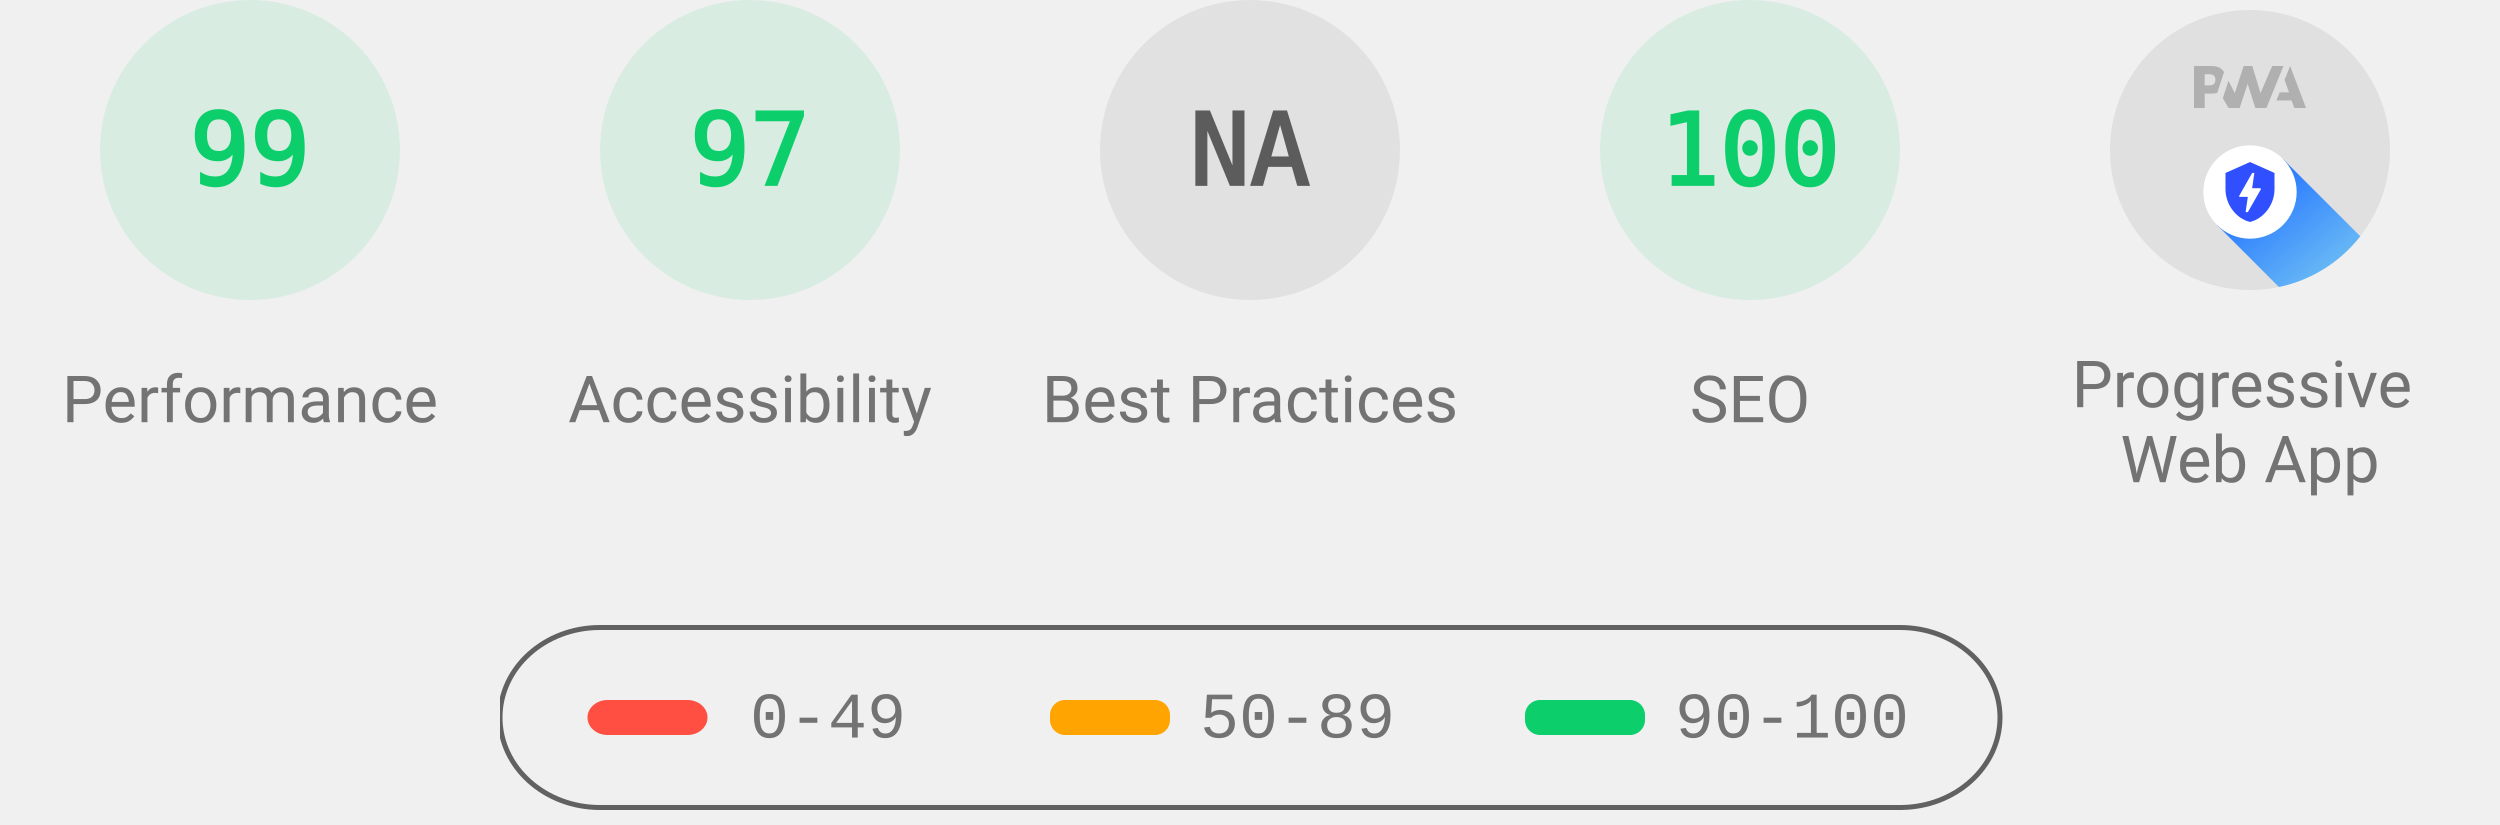
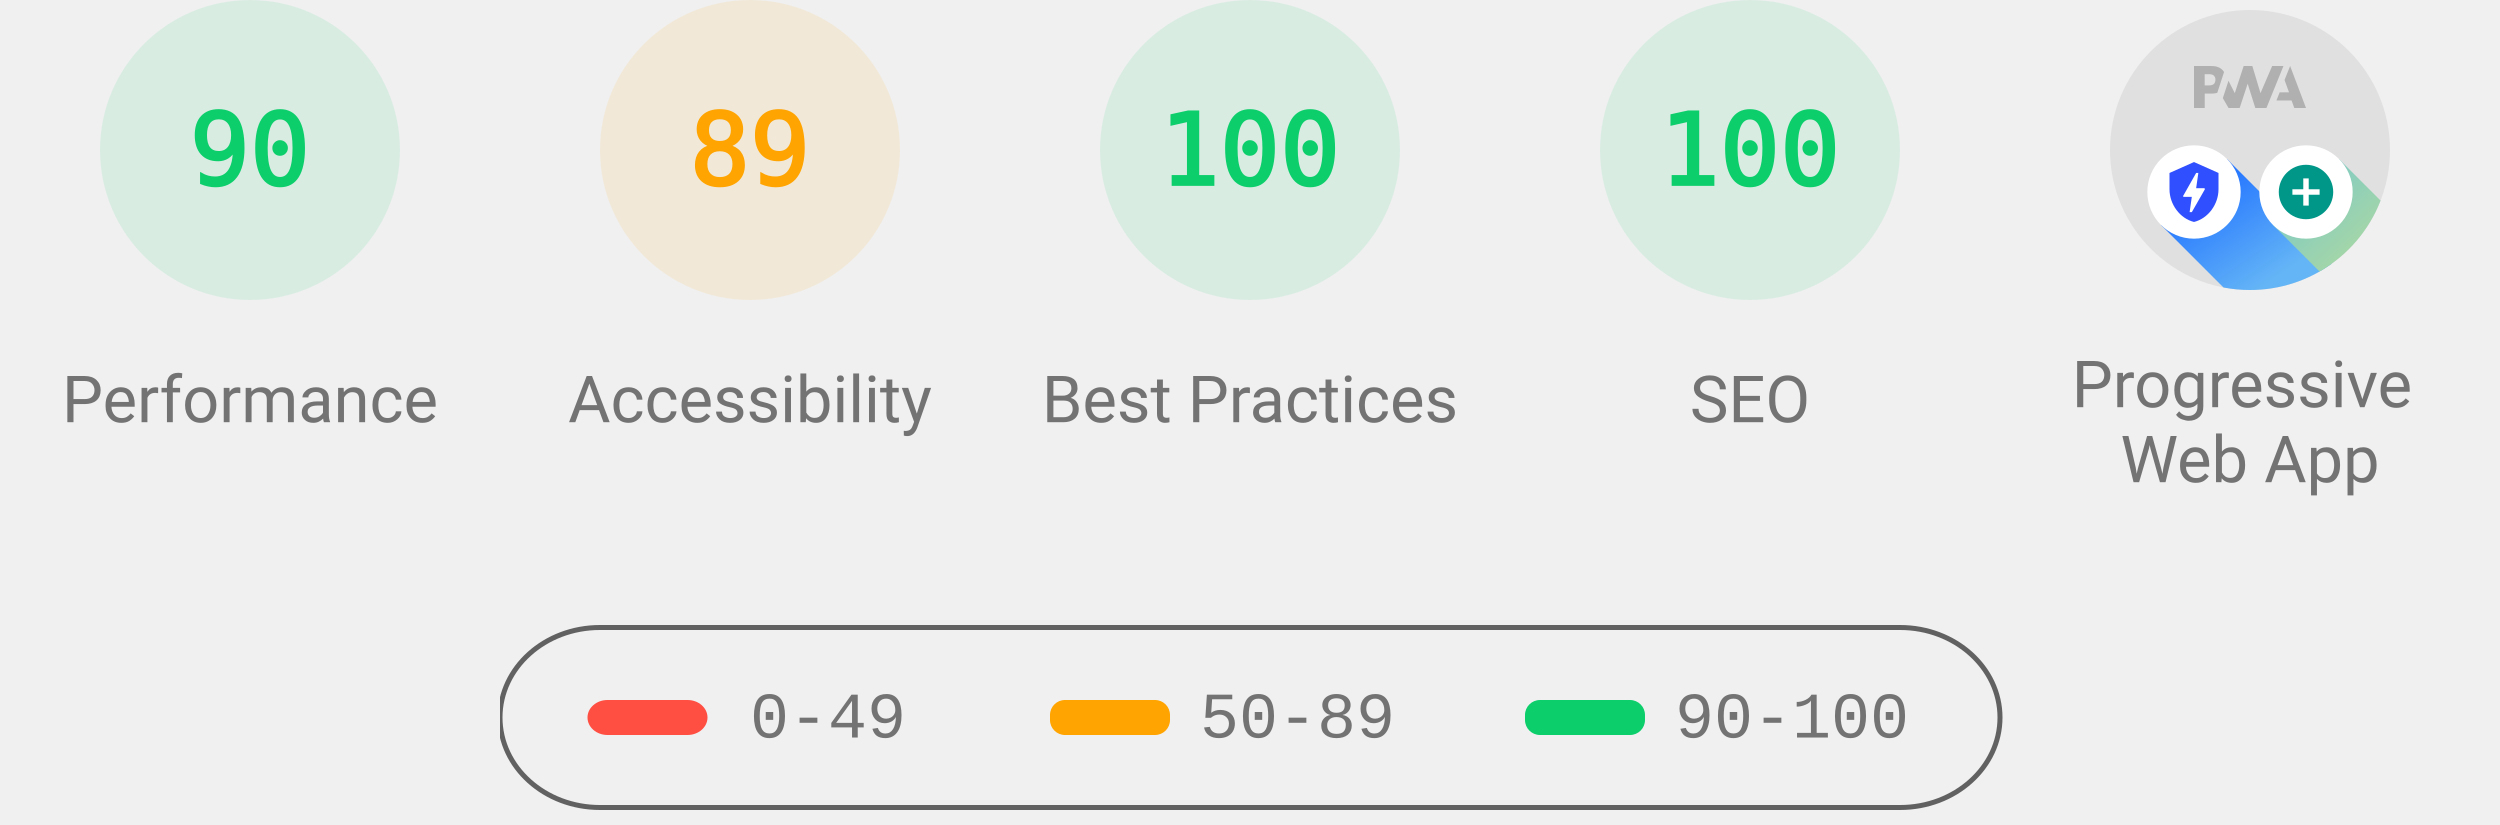
- <svg xmlns="http://www.w3.org/2000/svg" class="theme--agnostic" fill="none" width="1000" height="330">
-   <style>
- 			.gauge-base {
- 				opacity: 0.1
- 			}
- 
- 			.gauge-arc {
- 				fill: none;
- 				animation-delay: 250ms;
- 				stroke-linecap: round;
- 				transform: rotate(-90deg);
- 				transform-origin: 100px 60px;
- 				animation: load-gauge 1s ease forwards
- 			}
- 
- 			.guage-text {
- 				font-size: 40px;
- 				font-family: monospace;
- 				text-align: center
- 			}
- 
- 			.guage-red {
- 				color: #ff4e42;
- 				fill: #ff4e42;
- 				stroke: #ff4e42
- 			}
- 			.guage-orange {
- 				color: #ffa400;
- 				fill: #ffa400;
- 				stroke: #ffa400
- 			}
- 			.guage-green {
- 				color: #0cce6b;
- 				fill: #0cce6b;
- 				stroke: #0cce6b
- 			}
- 			.theme--agnostic .guage-undefined {
- 				color: #5c5c5c;
- 				fill: #5c5c5c;
- 				stroke: #5c5c5c
- 			}
- 			.theme--light .guage-undefined {
- 				color: #1e1e1e;
- 				fill: #1e1e1e;
- 				stroke: #1e1e1e
- 			}
- 			.theme--dark .guage-undefined {
- 				color: #f5f5f5;
- 				fill: #f5f5f5;
- 				stroke: #f5f5f5
- 			}
- 
- 			.guage-title {
- 				stroke: none;
- 				font-size: 26px;
- 				line-height: 26px;
- 				font-family: Roboto, Halvetica, Arial, sans-serif
- 			}
- 			.metric.guage-title {
- 				font-family: 'Courier New', Courier, monospace
- 			}
- 			.theme--agnostic .guage-title {
- 				color: #737373;
- 				fill: #737373
- 			}
- 			.theme--light .guage-title {
- 				color: #212121;
- 				fill: #212121
- 			}
- 			.theme--dark .guage-title {
- 				color: #f5f5f5;
- 				fill: #f5f5f5
- 			}
- 
- 			@keyframes load-gauge {
- 				from {
- 					stroke-dasharray: 0 352.858
- 				}
- 			}
- 			.lh-gauge--pwa__disc {
- 				fill: #e0e0e0
- 			}
- 			.lh-gauge--pwa__logo {
- 				position: relative;
- 				fill: #b0b0b0
- 			}
- 			.lh-gauge--pwa__invisible {
- 				display: none
- 			}
- 			.lh-gauge--pwa__visible {
- 				display: inline
- 			}
- 			.guage-invisible {
- 				display: none
- 			}
- 			.lh-gauge--pwa__logo--primary-color {
- 				fill: #304ffe
- 			}
- 			.theme--agnostic .lh-gauge--pwa__logo--secondary-color {
- 				fill: #787878
- 			}
- 			.theme--light .lh-gauge--pwa__logo--secondary-color {
- 				fill: #3d3d3d
- 			}
- 			.theme--dark .lh-gauge--pwa__logo--secondary-color {
- 				fill: #d8b6b6
- 			}
- 			.theme--light #svg_2 {
- 				stroke: #00000022
- 			}
- 			.theme--agnostic #svg_2 {
- 				stroke: #616161
- 			}
- 			.theme--light #svg_2 {
- 				stroke: #00000022
- 			}
- 			.theme--dark #svg_2 {
- 				stroke: #f5f5f566
- 			}
- 		</style>
-   <svg class="guage-div guage-perf guage-green" viewBox="0 0 200 200" width="200" height="200" x="0" y="0">
-     <circle class="gauge-base" r="56" cx="100" cy="60" stroke-width="8" />
-     <circle class="gauge-arc guage-arc-1" r="56" cx="100" cy="60" stroke-width="8" style="stroke-dasharray: 348.339, 351.858;" />
-     <text class="guage-text" x="100px" y="60px" alignment-baseline="central" dominant-baseline="central" text-anchor="middle">99</text>
-     <text class="guage-title" x="100px" y="160px" alignment-baseline="central" dominant-baseline="central" text-anchor="middle">Performance</text>
+ <svg xmlns="http://www.w3.org/2000/svg" width="1000" height="330" fill="none">
+   <style>@keyframes load-gauge{0%{stroke-dasharray:0 352.858}}.gauge-base{opacity:.1}.gauge-arc{fill:none;animation-delay:250ms;stroke-linecap:round;transform:rotate(-90deg);transform-origin:100px 60px;animation:load-gauge 1s ease forwards}.guage-text{font-size:40px;font-family:monospace;text-align:center}.guage-green{color:#0cce6b;fill:#0cce6b;stroke:#0cce6b}.guage-title{stroke:none;font-size:26px;line-height:26px;font-family:Roboto,Halvetica,Arial,sans-serif;color:#737373;fill:#737373}.metric.guage-title{font-family:"Courier New",Courier,monospace}</style>
+   <svg width="200" height="200" class="guage-div guage-perf guage-green" viewBox="0 0 200 200">
+     <circle cx="100" cy="60" r="56" stroke-width="8" class="gauge-base" />
+     <circle id="score-circle" cx="100" cy="60" r="56" stroke-dasharray="316.672" stroke-width="8" class="gauge-arc guage-arc-1" />
+     <text id="score" x="100" y="60" alignment-baseline="central" class="guage-text" dominant-baseline="central" text-anchor="middle">90</text>
+     <text id="category" x="100" y="160" alignment-baseline="central" class="guage-title" dominant-baseline="central" text-anchor="middle">Performance</text>
  </svg>
-   <svg class="guage-div guage-acc guage-green" viewBox="0 0 200 200" width="200" height="200" x="200" y="0">
-     <circle class="gauge-base" r="56" cx="100" cy="60" stroke-width="8" />
-     <circle class="gauge-arc guage-arc-2" r="56" cx="100" cy="60" stroke-width="8" style="stroke-dasharray: 341.302, 351.858;" />
-     <text class="guage-text" x="100px" y="60px" alignment-baseline="central" dominant-baseline="central" text-anchor="middle">97</text>
-     <text class="guage-title" x="100px" y="160px" alignment-baseline="central" dominant-baseline="central" text-anchor="middle">Accessibility</text>
+   <svg width="200" height="200" x="200" class="guage-div guage-perf" style="color:#ffa400;fill:#ffa400;stroke:#ffa400" viewBox="0 0 200 200">
+     <circle cx="100" cy="60" r="56" stroke-width="8" class="gauge-base" />
+     <circle cx="100" cy="60" r="56" stroke-dasharray="313.154" stroke-width="8" class="gauge-arc guage-arc-1" />
+     <text x="100" y="60" alignment-baseline="central" class="guage-text" dominant-baseline="central" text-anchor="middle">89</text>
+     <text x="100" y="160" alignment-baseline="central" class="guage-title" dominant-baseline="central" text-anchor="middle">Accessibility</text>
  </svg>
-   <svg class="guage-div guage-best guage-undefined" viewBox="0 0 200 200" width="200" height="200" x="400" y="0">
-     <circle class="gauge-base" r="56" cx="100" cy="60" stroke-width="8" />
-     <circle class="gauge-arc guage-arc-3" r="56" cx="100" cy="60" stroke-width="8" style="stroke-dasharray: 351.858, 351.858;" />
-     <text class="guage-text" x="100px" y="60px" alignment-baseline="central" dominant-baseline="central" text-anchor="middle">NA</text>
-     <text class="guage-title" x="100px" y="160px" alignment-baseline="central" dominant-baseline="central" text-anchor="middle">Best Practices</text>
+   <svg width="200" height="200" x="400" class="guage-div guage-perf guage-green" viewBox="0 0 200 200">
+     <circle cx="100" cy="60" r="56" stroke-width="8" class="gauge-base" />
+     <circle cx="100" cy="60" r="56" stroke-dasharray="351.858" stroke-width="8" class="gauge-arc guage-arc-1" />
+     <text x="100" y="60" alignment-baseline="central" class="guage-text" dominant-baseline="central" text-anchor="middle">100</text>
+     <text x="100" y="160" alignment-baseline="central" class="guage-title" dominant-baseline="central" text-anchor="middle">Best Practices</text>
  </svg>
-   <svg class="guage-div guage-seo guage-green" viewBox="0 0 200 200" width="200" height="200" x="600" y="0">
-     <circle class="gauge-base" r="56" cx="100" cy="60" stroke-width="8" />
-     <circle class="gauge-arc guage-arc-4" r="56" cx="100" cy="60" stroke-width="8" style="stroke-dasharray: 351.858, 351.858;" />
-     <text class="guage-text" x="100px" y="60px" alignment-baseline="central" dominant-baseline="central" text-anchor="middle">100</text>
-     <text class="guage-title" x="100px" y="160px" alignment-baseline="central" dominant-baseline="central" text-anchor="middle">SEO</text>
+   <svg width="200" height="200" x="600" class="guage-div guage-perf guage-green" viewBox="0 0 200 200">
+     <circle cx="100" cy="60" r="56" stroke-width="8" class="gauge-base" />
+     <circle cx="100" cy="60" r="56" stroke-dasharray="351.858" stroke-width="8" class="gauge-arc guage-arc-1" />
+     <text x="100" y="60" alignment-baseline="central" class="guage-text" dominant-baseline="central" text-anchor="middle">100</text>
+     <text x="100" y="160" alignment-baseline="central" class="guage-title" dominant-baseline="central" text-anchor="middle">SEO</text>
  </svg>
-   <svg class="guage-div guage-pwa " viewBox="0 0 200 200" width="200" height="200" x="800" y="0">
-     <svg viewBox="0 0 60 60" width="112" height="112" x="44" y="4">
+   <svg width="200" height="200" x="800" class="guage-div guage-pwa" viewBox="0 0 200 200">
+     <svg width="112" height="112" x="44" y="4" viewBox="0 0 60 60">
      <defs>
-         <linearGradient id="lh-gauge--pwa__check-circle__gradient-0" x1="50%" y1="0%" x2="50%" y2="100%">
-           <stop stop-color="#00C852" offset="0%" />
-           <stop stop-color="#009688" offset="100%" />
+         <linearGradient id="lh-gauge--pwa__check-circle__gradient-0" x1="50%" x2="50%" y1="0%" y2="100%">
+           <stop offset="0%" stop-color="#00C852" />
+           <stop offset="100%" stop-color="#009688" />
        </linearGradient>
        <linearGradient id="lh-gauge--pwa__installable__shadow-gradient-0" x1="76.056%" x2="24.111%" y1="82.995%" y2="24.735%">
-           <stop stop-color="#A5D6A7" offset="0%" />
-           <stop stop-color="#80CBC4" offset="100%" />
+           <stop offset="0%" stop-color="#A5D6A7" />
+           <stop offset="100%" stop-color="#80CBC4" />
        </linearGradient>
-         <linearGradient id="lh-gauge--pwa__fast-reliable__shadow-gradient-0" x1="76.056%" y1="82.995%" x2="25.678%" y2="26.493%">
-           <stop stop-color="#64B5F6" offset="0%" />
-           <stop stop-color="#2979FF" offset="100%" />
+         <linearGradient id="lh-gauge--pwa__fast-reliable__shadow-gradient-0" x1="76.056%" x2="25.678%" y1="82.995%" y2="26.493%">
+           <stop offset="0%" stop-color="#64B5F6" />
+           <stop offset="100%" stop-color="#2979FF" />
        </linearGradient>
        <g id="lh-gauge--pwa__fast-reliable-badge-0">
-           <circle fill="#FFFFFF" cx="10" cy="10" r="10" />
-           <path fill="#304FFE" d="M10 3.58l5.25 2.34v3.5c0 3.23-2.24 6.26-5.25 7-3.01-.74-5.25-3.77-5.25-7v-3.5L10 3.58zm-.47 10.74l2.76-4.83.03-.07c.04-.08 0-.24-.22-.24h-1.64l.47-3.26h-.47l-2.7 4.77c-.02.01.05-.1-.04.05-.09.16-.1.31.18.31h1.63l-.47 3.27h.47z" />
+           <circle cx="10" cy="10" r="10" fill="#FFF" />
+           <path fill="#304FFE" d="m10 3.58 5.25 2.34v3.5c0 3.23-2.24 6.26-5.25 7-3.01-.74-5.25-3.77-5.25-7v-3.5zm-.47 10.74 2.76-4.83.03-.07c.04-.08 0-.24-.22-.24h-1.64l.47-3.26h-.47l-2.7 4.77c-.02.01.05-.1-.04.05-.09.16-.1.31.18.31h1.63l-.47 3.27z" />
        </g>
        <g id="lh-gauge--pwa__installable-badge-0">
-           <circle fill="#FFFFFF" cx="10" cy="10" r="10" />
-           <path fill="#009688" d="M10 4.167A5.835 5.835 0 0 0 4.167 10 5.835 5.835 0 0 0 10 15.833 5.835 5.835 0 0 0 15.833 10 5.835 5.835 0 0 0 10 4.167zm2.917 6.416h-2.334v2.334H9.417v-2.334H7.083V9.417h2.334V7.083h1.166v2.334h2.334v1.166z" />
+           <circle cx="10" cy="10" r="10" fill="#FFF" />
+           <path fill="#009688" d="M10 4.167A5.835 5.835 0 0 0 4.167 10 5.835 5.835 0 0 0 10 15.833 5.835 5.835 0 0 0 15.833 10 5.835 5.835 0 0 0 10 4.167m2.917 6.416h-2.334v2.334H9.417v-2.334H7.083V9.417h2.334V7.083h1.166v2.334h2.334z" />
        </g>
      </defs>
-       <g stroke="none" fill-rule="nonzero">
-         <circle class="lh-gauge--pwa__disc" cx="30" cy="30" r="30" />
-         <g class="lh-gauge--pwa__logo">
-           <path d="M35.66 19.39l.7-1.75h2L37.4 15 38.6 12l3.4 9h-2.51l-.58-1.61z" />
-           <path d="M33.52 21l3.65-9h-2.42l-2.5 5.82L30.5 12h-1.86l-1.9 5.82-1.35-2.65-1.21 3.72L25.4 21h2.38l1.72-5.2 1.64 5.2z" />
-           <path fill-rule="nonzero" d="M20.3 17.91h1.48c.45 0 .85-.05 1.2-.15l.39-1.18 1.07-3.3a2.64 2.64 0 0 0-.28-.37c-.55-.6-1.36-.91-2.42-.91H18v9h2.3V17.9zm1.96-3.84c.22.22.33.5.33.87 0 .36-.1.65-.29.87-.2.23-.59.35-1.15.35h-.86v-2.41h.87c.52 0 .89.1 1.1.32z" />
-         </g>
-         <rect class="lh-gauge--pwa__component lh-gauge--pwa__na-line lh-gauge--pwa__invisible" fill="#FFFFFF" x="20" y="32" width="20" height="4" rx="2" />
-         <g class="lh-gauge--pwa__component lh-gauge--pwa__fast-reliable-badge lh-gauge--pwa__visible" transform="translate(20, 29)">
-           <path fill="url(#lh-gauge--pwa__fast-reliable__shadow-gradient-0)" d="M33.63 19.49A30 30 0 0 1 16.2 30.36L3 17.14 17.14 3l16.49 16.49z" />
+       <circle cx="30" cy="30" r="30" style="fill:#e0e0e0" />
+       <path d="m35.66 19.39.7-1.75h2L37.4 15l1.2-3 3.4 9h-2.51l-.58-1.61zM33.52 21l3.65-9h-2.42l-2.5 5.82L30.5 12h-1.86l-1.9 5.82-1.35-2.65-1.21 3.72L25.4 21h2.38l1.72-5.2 1.64 5.2zM20.3 17.91h1.48q.675 0 1.2-.15l.39-1.18 1.07-3.3a2.6 2.6 0 0 0-.28-.37c-.55-.6-1.36-.91-2.42-.91H18v9h2.3v-3.1zm1.96-3.84c.22.22.33.5.33.87 0 .36-.1.65-.29.87-.2.23-.59.35-1.15.35h-.86v-2.41h.87c.52 0 .89.1 1.1.32" style="position:relative;fill:#b0b0b0" />
+       <g class="lh-gauge--pwa__component lh-gauge--pwa__fast-reliable-installable-badges">
+         <g transform="translate(8 29)">
+           <path fill="url(#lh-gauge--pwa__fast-reliable__shadow-gradient-0)" d="M16.321 30.463 3 17.143 17.142 3l22.365 22.365A29.86 29.86 0 0 1 22 31a30 30 0 0 1-5.679-.537" />
          <use href="#lh-gauge--pwa__fast-reliable-badge-0" />
        </g>
-         <g class="lh-gauge--pwa__component lh-gauge--pwa__installable-badge lh-gauge--pwa__invisible" transform="translate(20, 29)">
-           <path fill="url(#lh-gauge--pwa__installable__shadow-gradient-0)" d="M33.629 19.487c-4.272 5.453-10.391 9.39-17.415 10.869L3 17.142 17.142 3 33.63 19.487z" />
+         <g transform="translate(32 29)">
+           <path fill="url(#lh-gauge--pwa__installable__shadow-gradient-0)" d="M25.982 11.84a30.1 30.1 0 0 1-13.08 15.203L3 17.143 17.142 3z" />
          <use href="#lh-gauge--pwa__installable-badge-0" />
-         </g>
-         <g class="lh-gauge--pwa__component lh-gauge--pwa__fast-reliable-installable-badges lh-gauge--pwa__invisible">
-           <g transform="translate(8, 29)">
-             <path fill="url(#lh-gauge--pwa__fast-reliable__shadow-gradient-0)" d="M16.321 30.463L3 17.143 17.142 3l22.365 22.365A29.864 29.864 0 0 1 22 31c-1.942 0-3.84-.184-5.679-.537z" />
-             <use href="#lh-gauge--pwa__fast-reliable-badge-0" />
-           </g>
-           <g transform="translate(32, 29)">
-             <path fill="url(#lh-gauge--pwa__installable__shadow-gradient-0)" d="M25.982 11.84a30.107 30.107 0 0 1-13.08 15.203L3 17.143 17.142 3l8.84 8.84z" />
-             <use href="#lh-gauge--pwa__installable-badge-0" />
-           </g>
-         </g>
-         <g class="lh-gauge--pwa__component lh-gauge--pwa__check-circle lh-gauge--pwa__invisible" transform="translate(18, 28)">
-           <circle fill="#FFFFFF" cx="12" cy="12" r="12" />
-           <path fill="url(#lh-gauge--pwa__check-circle__gradient-0)" d="M12 2a10 10 0 1 0 0 20 10 10 0 0 0 0-20zm-2 15l-5-5 1.41-1.41L10 14.17l7.59-7.59L19 8l-9 9z" />
        </g>
      </g>
    </svg>
-     <text class="guage-title" y="160px" alignment-baseline="central" dominant-baseline="central" text-anchor="middle">
-       <tspan x="100px" dy="-6px">Progressive</tspan>
-       <tspan x="100px" dy="30px">Web App</tspan>
+     <text y="160" alignment-baseline="central" class="guage-title" dominant-baseline="central" text-anchor="middle">
+       <tspan x="100" dy="-6">Progressive</tspan>
+       <tspan x="100" dy="30">Web App</tspan>
    </text>
  </svg>
-   <svg width="604" height="76" x="200" y="250">
-     <g>
-       <rect fill="none" id="canvas_background" height="80" width="604" y="-1" x="-1" />
-       <g display="none" overflow="visible" y="0" x="0" height="100%" width="100%" id="canvasGrid">
-         <rect fill="url(#gridpattern)" stroke-width="0" y="0" x="0" height="100%" width="100%" />
-       </g>
-     </g>
-     <g>
-       <rect fill-opacity="0" stroke-width="2" rx="40" id="svg_2" height="72" width="600" y="1" x="0" fill="#000000" />
-       <rect stroke="#000" rx="8" id="svg_3" height="14" width="48" y="30" x="35" stroke-opacity="null" stroke-width="0" fill="#ff4e42" />
-       <rect stroke="#000" rx="6" id="svg_4" height="14" width="48" y="30" x="220" stroke-opacity="null" stroke-width="0" fill="#ffa400" />
-       <rect stroke="#000" rx="6" id="svg_5" height="14" width="48" y="30" x="410" stroke-opacity="null" stroke-width="0" fill="#0cce6b" />
-       <text class="metric guage-title" xml:space="preserve" text-anchor="start" font-size="26" id="svg_6" y="45" x="100" stroke-opacity="null" stroke-width="0" stroke="#000">0-49</text>
-       <text class="metric guage-title" xml:space="preserve" text-anchor="start" font-size="26" id="svg_7" y="45" x="280" stroke-opacity="null" stroke-width="0" stroke="#000">50-89</text>
-       <text class="metric guage-title" xml:space="preserve" text-anchor="start" font-size="26" id="svg_8" y="45" x="470" stroke-opacity="null" stroke-width="0" stroke="#000">90-100</text>
-     </g>
+   <svg id="legend" width="604" height="76" x="200" y="250">
+     <path id="canvas_background" fill="none" d="M-1-1h604v80H-1z" />
+     <rect width="600" height="72" y="1" fill="#000" fill-opacity="0" stroke-width="2" rx="40" style="stroke:#616161" />
+     <rect id="svg_3" width="48" height="14" x="35" y="30" fill="#ff4e42" stroke="#000" stroke-opacity="null" stroke-width="0" rx="8" />
+     <rect id="svg_4" width="48" height="14" x="220" y="30" fill="#ffa400" stroke="#000" stroke-opacity="null" stroke-width="0" rx="6" />
+     <rect id="svg_5" width="48" height="14" x="410" y="30" fill="#0cce6b" stroke="#000" stroke-opacity="null" stroke-width="0" rx="6" />
+     <text xml:space="preserve" id="svg_6" x="100" y="45" stroke="#000" stroke-opacity="null" stroke-width="0" class="metric guage-title" font-size="26" text-anchor="start">0-49</text>
+     <text xml:space="preserve" id="svg_7" x="280" y="45" stroke="#000" stroke-opacity="null" stroke-width="0" class="metric guage-title" font-size="26" text-anchor="start">50-89</text>
+     <text xml:space="preserve" id="svg_8" x="470" y="45" stroke="#000" stroke-opacity="null" stroke-width="0" class="metric guage-title" font-size="26" text-anchor="start">90-100</text>
  </svg>
</svg>
